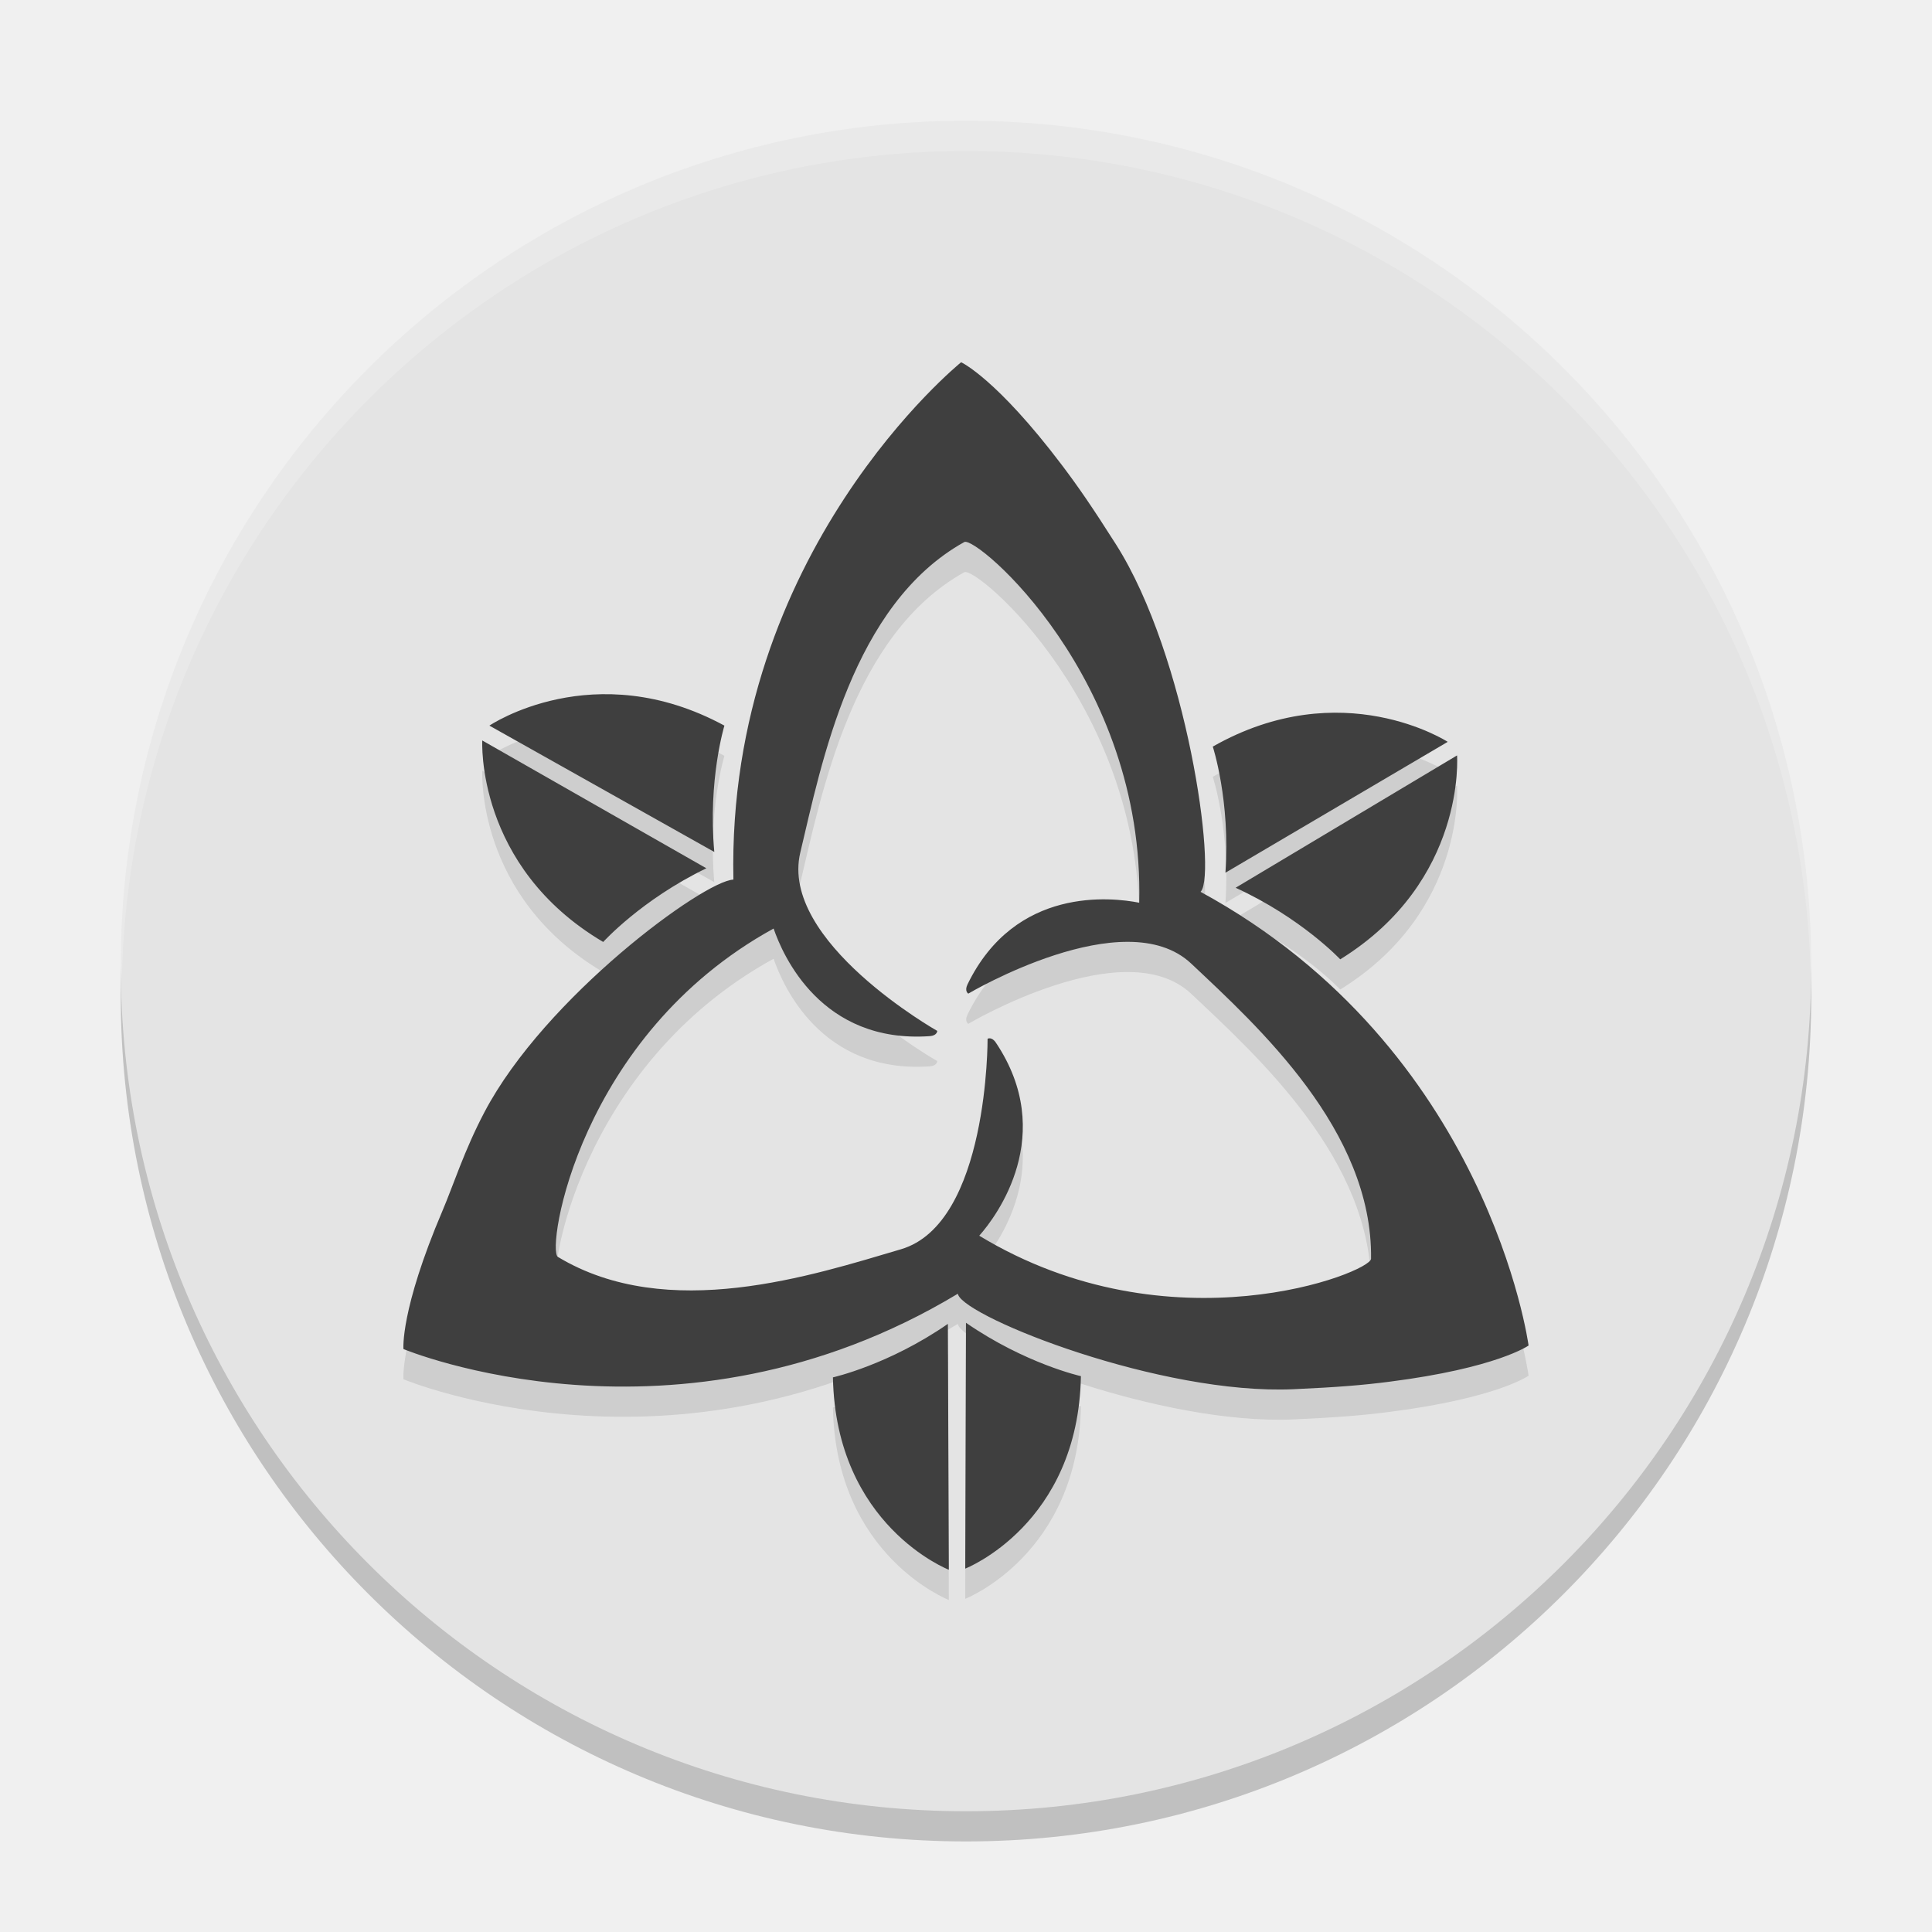
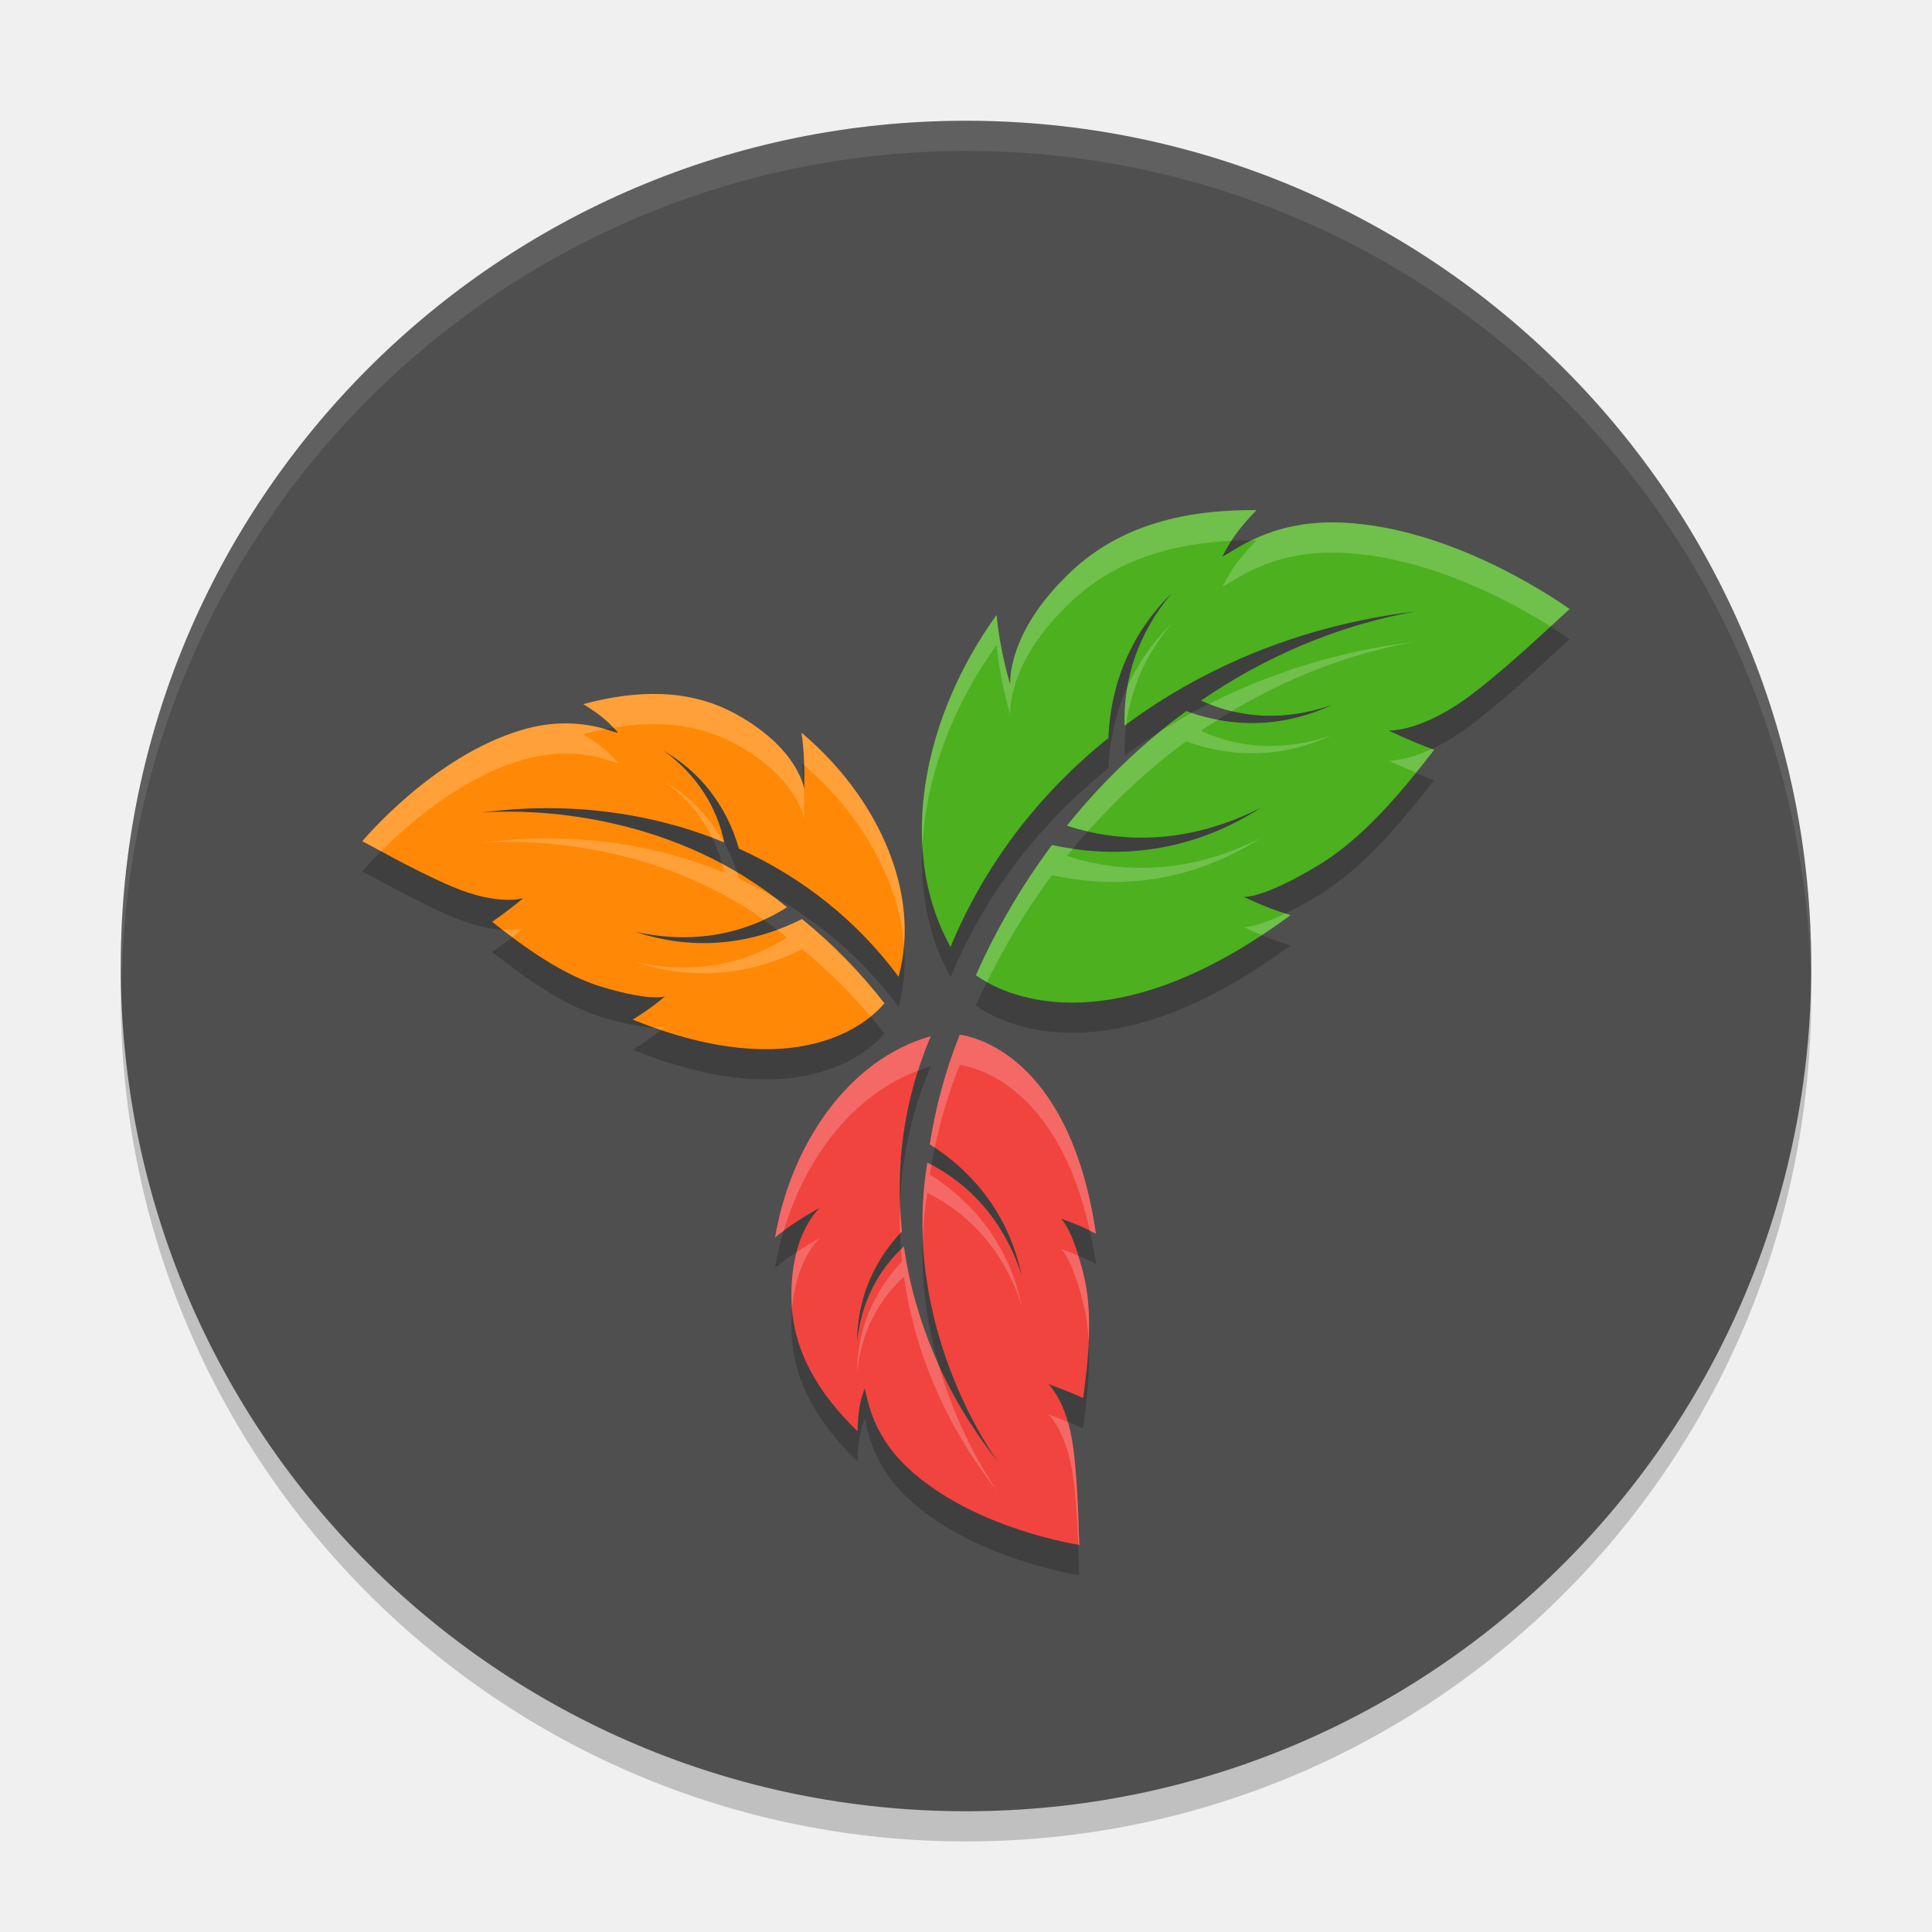
<svg xmlns="http://www.w3.org/2000/svg" width="64" height="64" version="1.1">
  <circle style="opacity:0.2" cx="32" cy="33" r="28" />
-   <circle style="fill:#e4e4e4" cx="32" cy="32" r="28" />
-   <path style="opacity:0.1" d="m 39.769,30.543 c 0.004,-0.005 0.012,-0.012 0.015,-0.016 C 40.306,29.884 39.326,22.743 36.967,19.032 36.195,17.816 35.722,17.128 35.177,16.407 33.004,13.533 31.839,13 31.839,13 c 0,0 -7.776,6.271 -7.544,17.138 -0.976,0.036 -6.24,3.887 -8.247,7.703 -0.671,1.274 -1.032,2.427 -1.387,3.259 -1.412,3.314 -1.296,4.589 -1.296,4.589 0,0 9.051,3.777 18.364,-1.832 0.004,0.012 0.007,0.026 0.011,0.035 0.299,0.773 6.72,3.326 11.112,3.127 1.439,-0.065 2.272,-0.132 3.168,-0.247 3.573,-0.455 4.616,-1.2 4.616,-1.2 0,0 -1.313,-9.827 -10.868,-15.03 z M 32.438,41.935 C 33.027,41.276 35.023,38.579 32.991,35.541 32.851,35.331 32.715,35.41 32.715,35.41 c 0,0 0.035,6.119 -2.871,6.974 -2.906,0.855 -7.724,2.448 -11.363,0.253 -0.388,-0.234 0.683,-7.331 7.146,-10.878 0.304,0.889 1.578,3.813 5.169,3.565 0.252,-0.017 0.252,-0.174 0.252,-0.174 0,0 -5.241,-2.964 -4.537,-5.91 0.704,-2.947 1.718,-8.219 5.432,-10.284 0.397,-0.221 5.978,4.524 5.795,11.948 -0.893,-0.177 -4.104,-0.558 -5.688,2.706 -0.11,0.228 0.026,0.305 0.026,0.305 0,0 5.179,-3.071 7.384,-0.995 2.206,2.077 6.015,5.53 5.958,9.778 -0.006,0.454 -6.633,3.083 -12.98,-0.764 z M 23.997,25.037 c 0,0 -0.551,1.803 -0.335,4.185 l -7.45,-4.185 c 5.56e-4,0 3.46,-2.344 7.785,0 z m -8.021,0.492 7.423,4.234 c -2.154,1.041 -3.417,2.441 -3.417,2.441 -4.236,-2.503 -4.006,-6.675 -4.006,-6.675 z m 28.421,7.25 c 0,0 -1.291,-1.375 -3.465,-2.371 l 7.335,-4.384 c -5.57e-4,0 0.314,4.168 -3.87,6.755 z m 3.56,-7.204 -7.363,4.335 c 0.167,-2.387 -0.419,-4.178 -0.419,-4.178 4.276,-2.431 7.783,-0.157 7.783,-0.157 z M 27.592,46.627 c 0,0 1.841,-0.41 3.808,-1.772 L 31.431,53 c 0,5.56e-4 -3.745,-1.454 -3.839,-6.373 z m 4.383,6.337 0.024,-8.146 c 1.969,1.36 3.808,1.769 3.808,1.769 -0.089,4.92 -3.833,6.376 -3.833,6.376 z" />
-   <path style="fill:#3f3f3f" d="m 39.769,29.543 c 0.004,-0.005 0.012,-0.012 0.015,-0.016 C 40.306,28.884 39.326,21.743 36.967,18.032 36.195,16.816 35.722,16.128 35.177,15.407 33.004,12.533 31.839,12 31.839,12 c 0,0 -7.776,6.271 -7.544,17.138 -0.976,0.036 -6.24,3.887 -8.247,7.703 -0.671,1.274 -1.032,2.427 -1.387,3.259 -1.412,3.314 -1.296,4.589 -1.296,4.589 0,0 9.051,3.777 18.364,-1.832 0.004,0.012 0.007,0.026 0.011,0.035 0.299,0.773 6.72,3.326 11.112,3.127 1.439,-0.065 2.272,-0.132 3.168,-0.247 3.573,-0.455 4.616,-1.2 4.616,-1.2 0,0 -1.313,-9.827 -10.868,-15.03 z M 32.438,40.935 C 33.027,40.276 35.023,37.579 32.991,34.541 32.851,34.331 32.715,34.41 32.715,34.41 c 0,0 0.035,6.119 -2.871,6.974 -2.906,0.855 -7.724,2.448 -11.363,0.253 -0.388,-0.234 0.683,-7.331 7.146,-10.878 0.304,0.889 1.578,3.813 5.169,3.565 0.252,-0.017 0.252,-0.174 0.252,-0.174 0,0 -5.241,-2.964 -4.537,-5.91 0.704,-2.947 1.718,-8.219 5.432,-10.284 0.397,-0.221 5.978,4.524 5.795,11.948 -0.893,-0.177 -4.104,-0.558 -5.688,2.706 -0.11,0.228 0.026,0.305 0.026,0.305 0,0 5.179,-3.071 7.384,-0.995 2.206,2.077 6.015,5.53 5.958,9.778 -0.006,0.454 -6.633,3.083 -12.98,-0.764 z M 23.997,24.037 c 0,0 -0.551,1.803 -0.335,4.185 l -7.45,-4.185 c 5.56e-4,0 3.46,-2.344 7.785,0 z m -8.021,0.492 7.423,4.234 c -2.154,1.041 -3.417,2.441 -3.417,2.441 -4.236,-2.503 -4.006,-6.675 -4.006,-6.675 z m 28.421,7.25 c 0,0 -1.291,-1.375 -3.465,-2.371 l 7.335,-4.384 c -5.57e-4,0 0.314,4.168 -3.87,6.755 z m 3.56,-7.204 -7.363,4.335 c 0.167,-2.387 -0.419,-4.178 -0.419,-4.178 4.276,-2.431 7.783,-0.157 7.783,-0.157 z M 27.592,45.627 c 0,0 1.841,-0.41 3.808,-1.772 L 31.431,52 c 0,5.56e-4 -3.745,-1.454 -3.839,-6.373 z m 4.383,6.337 0.024,-8.146 c 1.969,1.36 3.808,1.769 3.808,1.769 -0.089,4.92 -3.833,6.376 -3.833,6.376 z" />
-   <path style="fill:#ffffff;opacity:0.2" d="M 32 4 A 28 28 0 0 0 4 32 A 28 28 0 0 0 4.035 32.5 A 28 28 0 0 1 32 5 A 28 28 0 0 1 59.982 32.252 A 28 28 0 0 0 60 32 A 28 28 0 0 0 32 4 z" />
+   <circle style="fill:#4f4f4f" cx="32" cy="32" r="28" />
+   <path style="opacity:0.2" d="m 41.621,17.899 c -2.322,-0.024 -4.474,0.479 -6.117,2.016 -2.203,2.061 -2.035,3.77 -2.039,3.762 4.32e-4,8.66e-4 -0.345,-1.113 -0.449,-2.305 -2.398,3.319 -3.345,7.715 -1.527,10.996 1.129,-2.722 2.921,-5.068 5.23,-6.918 0.076,-1.941 0.855,-3.582 2.09,-4.793 -1.114,1.333 -1.604,2.852 -1.555,4.383 2.686,-2.004 5.977,-3.339 9.594,-3.777 -2.618,0.481 -4.989,1.526 -7.062,2.949 1.298,0.593 2.778,0.683 4.336,0.141 -1.493,0.7 -3.151,0.817 -4.828,0.207 -1.489,1.09 -2.811,2.377 -3.949,3.793 2.02,0.66 4.227,0.523 6.426,-0.598 -2.019,1.304 -4.388,1.794 -6.922,1.238 -1.01,1.356 -1.858,2.812 -2.52,4.312 0.815,0.601 4.354,2.486 10.422,-1.988 -0.857,-0.253 -1.55,-0.613 -1.551,-0.613 0.019,0.009 0.622,0.066 2.395,-0.996 1.567,-0.916 2.915,-2.575 3.91,-3.867 C 46.658,25.528 46,25.2 46,25.199 c -4.34e-4,-4.34e-4 1.092,0.073 2.789,-1.227 1.514,-1.159 3.206,-2.837 3.211,-2.789 0.011,0.01 -3.727,-2.754 -7.652,-2.875 -2.345,-0.073 -3.562,1.023 -3.855,1.125 0.267,-0.506 0.446,-0.824 1.129,-1.535 z m -20.004,6.09 c -0.749,0.004 -1.518,0.128 -2.293,0.336 0.654,0.407 0.85,0.616 1.148,0.949 -0.244,-0.02 -1.376,-0.619 -3.156,-0.102 -2.978,0.866 -5.323,3.709 -5.316,3.699 -0.005,-0.037 1.599,0.911 2.973,1.496 1.54,0.656 2.363,0.382 2.363,0.383 0,6.88e-4 -0.442,0.381 -1.031,0.785 1.002,0.789 2.338,1.79 3.707,2.18 1.553,0.46 2.007,0.299 2.02,0.289 -1.72e-4,5.14e-4 -0.462,0.408 -1.07,0.77 5.473,2.215 7.825,0.08 8.336,-0.539 -0.785,-1.014 -1.702,-1.955 -2.727,-2.789 -1.834,0.923 -3.737,1.018 -5.523,0.422 1.89,0.421 3.602,0.089 5.023,-0.812 -3.595,-2.983 -8.026,-3.286 -10.117,-3.137 2.847,-0.379 5.612,-0.01 8.039,0.988 -0.247,-1.177 -0.904,-2.238 -2.004,-3.035 1.169,0.68 2.073,1.777 2.492,3.242 2.11,0.955 3.916,2.389 5.285,4.242 0.779,-2.859 -0.763,-6.024 -3.215,-8.082 0.142,0.929 0.086,1.849 0.086,1.848 -0.002,0.007 -0.189,-1.328 -2.258,-2.465 -0.868,-0.477 -1.799,-0.673 -2.762,-0.668 z m 10.176,11.285 c -0.46,1.151 -0.798,2.378 -0.992,3.637 1.662,1.051 2.668,2.569 3.043,4.336 -0.571,-1.765 -1.682,-3.012 -3.125,-3.734 -0.73,4.443 1.177,8.239 2.32,9.887 -1.702,-2.155 -2.741,-4.615 -3.094,-7.109 -0.859,0.789 -1.42,1.859 -1.547,3.16 -0.004,-1.301 0.466,-2.586 1.48,-3.66 -0.234,-2.212 0.079,-4.412 0.953,-6.461 -2.759,0.781 -4.639,3.623 -5.156,6.664 0.704,-0.579 1.497,-0.988 1.496,-0.988 0.007,-0.002 -1.015,0.818 -0.953,3.086 0.046,1.691 0.928,3.103 2.188,4.324 0.02,-0.741 0.099,-1.007 0.23,-1.418 0.102,0.21 0.159,1.441 1.457,2.648 2.172,2.021 5.679,2.536 5.668,2.535 -0.029,0.023 -0.025,-1.77 -0.207,-3.191 -0.205,-1.593 -0.832,-2.137 -0.832,-2.137 3.82e-4,-3.8e-4 0.533,0.177 1.156,0.461 0.168,-1.217 0.347,-2.816 0.004,-4.137 -0.374,-1.507 -0.727,-1.799 -0.742,-1.805 5.76e-4,-1.9e-4 0.567,0.18 1.164,0.5 -0.824,-5.606 -3.748,-6.484 -4.512,-6.598 z" />
+   <path style="fill:#4cb01f" d="m 44.347,17.308 c -2.345,-0.073 -3.56,1.025 -3.854,1.127 0.267,-0.506 0.446,-0.824 1.128,-1.535 -2.322,-0.024 -4.475,0.478 -6.118,2.015 -2.203,2.061 -2.032,3.769 -2.037,3.761 4.32e-4,8.66e-4 -0.348,-1.114 -0.452,-2.306 -2.398,3.319 -3.345,7.717 -1.527,10.998 1.129,-2.722 2.92,-5.069 5.23,-6.919 0.076,-1.941 0.857,-3.582 2.092,-4.793 -1.114,1.333 -1.606,2.852 -1.556,4.383 2.686,-2.004 5.978,-3.34 9.595,-3.778 -2.618,0.481 -4.991,1.525 -7.064,2.948 1.298,0.593 2.78,0.686 4.338,0.143 -1.493,0.7 -3.151,0.814 -4.828,0.205 -1.489,1.09 -2.812,2.378 -3.95,3.794 2.02,0.66 4.23,0.524 6.429,-0.597 -2.019,1.304 -4.39,1.793 -6.924,1.238 -1.01,1.356 -1.857,2.812 -2.519,4.312 0.815,0.601 4.353,2.487 10.421,-1.988 -0.857,-0.253 -1.551,-0.611 -1.551,-0.612 0.019,0.009 0.625,0.064 2.398,-0.997 1.567,-0.916 2.915,-2.576 3.91,-3.868 -0.846,-0.312 -1.506,-0.639 -1.506,-0.64 -4.34e-4,-4.34e-4 1.094,0.074 2.791,-1.226 1.514,-1.159 3.204,-2.839 3.209,-2.792 0.011,0.01 -3.728,-2.753 -7.653,-2.874" />
+   <path style="fill:#ff8806" d="m 17.317,24.173 c 1.78,-0.517 2.913,0.08 3.157,0.1 -0.298,-0.333 -0.494,-0.54 -1.149,-0.948 1.771,-0.476 3.511,-0.518 5.053,0.33 2.069,1.137 2.256,2.473 2.257,2.465 -3.5e-4,8.68e-4 0.058,-0.917 -0.084,-1.847 2.451,2.058 3.994,5.224 3.215,8.083 -1.37,-1.853 -3.177,-3.288 -5.287,-4.244 -0.42,-1.465 -1.322,-2.561 -2.492,-3.241 1.1,0.797 1.759,1.858 2.006,3.035 -2.427,-0.998 -5.193,-1.368 -8.04,-0.989 2.092,-0.149 6.522,0.154 10.117,3.137 -1.421,0.902 -3.136,1.233 -5.026,0.812 1.786,0.596 3.69,0.502 5.524,-0.421 1.025,0.834 1.943,1.777 2.729,2.791 -0.511,0.619 -2.865,2.753 -8.338,0.538 0.608,-0.362 1.072,-0.772 1.072,-0.772 -0.013,0.01 -0.466,0.172 -2.019,-0.288 -1.369,-0.39 -2.708,-1.389 -3.71,-2.178 0.589,-0.404 1.032,-0.784 1.032,-0.784 1.7e-4,-3.52e-4 -0.823,0.272 -2.362,-0.384 -1.373,-0.585 -2.979,-1.533 -2.974,-1.496 -0.006,0.01 2.338,-2.833 5.317,-3.699" />
+   <path style="fill:#f1443e" d="m 30.092,48.643 c -1.298,-1.208 -1.353,-2.437 -1.456,-2.648 -0.132,0.411 -0.209,0.675 -0.229,1.417 -1.26,-1.221 -2.142,-2.632 -2.188,-4.324 -0.062,-2.268 0.958,-3.086 0.951,-3.084 8.7e-4,0 -0.792,0.408 -1.496,0.987 0.517,-3.041 2.399,-5.885 5.158,-6.666 -0.874,2.049 -1.188,4.25 -0.954,6.462 -1.014,1.074 -1.487,2.362 -1.482,3.663 0.127,-1.302 0.689,-2.371 1.547,-3.16 0.352,2.494 1.393,4.954 3.096,7.109 -1.143,-1.647 -3.051,-5.444 -2.321,-9.887 1.443,0.722 2.554,1.968 3.125,3.733 -0.375,-1.767 -1.381,-3.287 -3.043,-4.338 0.195,-1.258 0.532,-2.483 0.992,-3.634 0.764,0.113 3.687,0.989 4.512,6.595 -0.597,-0.32 -1.165,-0.499 -1.165,-0.498 0.015,0.006 0.371,0.298 0.745,1.805 0.343,1.32 0.164,2.92 -0.004,4.137 -0.624,-0.284 -1.155,-0.46 -1.156,-0.46 -4.32e-4,0 0.627,0.542 0.832,2.135 0.183,1.421 0.176,3.214 0.205,3.191 0.011,3.66e-4 -3.497,-0.516 -5.669,-2.536" />
+   <path style="opacity:0.1;fill:#ffffff" d="M 32 4 A 28 28 0 0 0 4 32 A 28 28 0 0 0 4.033 32.482 A 28 28 0 0 1 32 5 A 28 28 0 0 1 59.982 32.242 A 28 28 0 0 0 60 32 A 28 28 0 0 0 32 4 z" />
+   <path style="fill:#ffffff;opacity:0.2" d="M 41.621 16.9 C 39.299 16.876 37.145 17.377 35.502 18.914 C 33.298 20.975 33.471 22.684 33.467 22.676 C 33.467 22.677 33.118 21.561 33.014 20.369 C 31.361 22.656 30.399 25.456 30.555 28.049 C 30.661 25.75 31.572 23.365 33.014 21.369 C 33.118 22.561 33.467 23.677 33.467 23.676 C 33.471 23.684 33.298 21.975 35.502 19.914 C 36.947 18.562 38.789 18.012 40.791 17.916 C 40.969 17.636 41.193 17.346 41.621 16.9 z M 44.346 17.309 C 43.038 17.268 42.094 17.592 41.453 17.904 C 41.51 17.904 41.564 17.9 41.621 17.9 C 40.938 18.611 40.759 18.93 40.492 19.436 C 40.786 19.334 42 18.236 44.346 18.309 C 47.292 18.4 50.133 19.976 51.363 20.754 C 51.724 20.42 51.998 20.164 52 20.182 C 52.011 20.192 48.271 17.43 44.346 17.309 z M 38.809 20.656 C 38.203 21.251 37.707 21.95 37.35 22.736 C 37.274 23.167 37.238 23.602 37.252 24.039 C 37.27 24.025 37.29 24.014 37.309 24 C 37.464 22.828 37.948 21.686 38.809 20.656 z M 46.848 21.262 C 44.403 21.558 42.112 22.273 40.051 23.318 C 40.297 23.416 40.547 23.499 40.805 23.561 C 42.625 22.471 44.649 21.666 46.848 21.262 z M 21.617 22.988 C 20.868 22.992 20.099 23.116 19.324 23.324 C 19.863 23.66 20.092 23.863 20.322 24.109 C 20.759 24.036 21.191 23.99 21.617 23.988 C 22.58 23.983 23.509 24.177 24.377 24.654 C 26.446 25.791 26.633 27.128 26.635 27.121 C 26.635 27.122 26.658 26.675 26.629 26.1 C 26.617 26.044 26.396 24.764 24.377 23.654 C 23.509 23.177 22.58 22.983 21.617 22.988 z M 39.475 23.615 C 39.123 23.809 38.78 24.013 38.443 24.227 C 37.298 25.163 36.257 26.213 35.342 27.352 C 35.571 27.427 35.803 27.487 36.037 27.541 C 37.011 26.445 38.095 25.436 39.293 24.559 C 40.97 25.168 42.628 25.053 44.121 24.354 C 42.563 24.896 41.081 24.804 39.783 24.211 C 39.969 24.084 40.159 23.963 40.35 23.842 C 40.059 23.788 39.767 23.713 39.475 23.615 z M 18.525 23.967 C 18.165 23.983 17.761 24.043 17.316 24.172 C 14.338 25.038 11.994 27.881 12 27.871 C 11.998 27.859 12.355 28.055 12.627 28.203 C 13.509 27.312 15.249 25.773 17.316 25.172 C 19.096 24.655 20.229 25.252 20.473 25.271 C 20.174 24.939 19.979 24.731 19.324 24.324 C 19.569 24.258 19.813 24.204 20.057 24.156 C 19.717 24.057 19.202 23.936 18.525 23.967 z M 26.551 24.273 C 26.61 24.661 26.63 25.033 26.639 25.352 C 28.47 26.923 29.773 29.114 29.945 31.32 C 30.16 28.756 28.709 26.085 26.551 24.273 z M 47.43 24.809 C 46.537 25.224 46 25.199 46 25.199 C 46 25.2 46.399 25.382 46.906 25.594 C 47.114 25.337 47.322 25.079 47.506 24.84 C 47.476 24.829 47.459 24.82 47.43 24.809 z M 21.988 25.871 C 22.716 26.398 23.248 27.042 23.598 27.758 C 23.722 27.805 23.85 27.848 23.973 27.898 C 23.49 27.031 22.806 26.347 21.988 25.871 z M 41.771 27.754 C 39.573 28.875 37.362 29.012 35.342 28.352 C 35.408 28.27 35.48 28.192 35.547 28.111 C 35.315 28.078 35.083 28.044 34.848 27.992 C 33.837 29.348 32.99 30.804 32.328 32.305 C 32.414 32.368 32.548 32.452 32.695 32.535 C 33.295 31.308 34.012 30.114 34.848 28.992 C 37.382 29.547 39.753 29.058 41.771 27.754 z M 18.07 27.771 C 17.373 27.775 16.667 27.823 15.955 27.918 C 17.899 27.779 21.862 28.034 25.299 30.467 C 25.564 30.345 25.823 30.212 26.07 30.055 C 25.914 29.925 25.753 29.806 25.594 29.686 C 25.232 29.481 24.863 29.286 24.48 29.113 C 24.459 29.037 24.431 28.965 24.406 28.891 C 24.245 28.795 24.083 28.7 23.92 28.613 C 23.947 28.71 23.973 28.807 23.994 28.906 C 22.174 28.158 20.163 27.762 18.07 27.771 z M 42.58 30.26 C 41.589 30.74 41.212 30.712 41.197 30.705 C 41.197 30.705 41.441 30.826 41.799 30.975 C 42.11 30.77 42.424 30.557 42.75 30.316 C 42.69 30.299 42.639 30.278 42.58 30.26 z M 26.568 30.445 C 26.293 30.584 26.016 30.697 25.738 30.799 C 25.849 30.884 25.961 30.964 26.07 31.055 C 24.649 31.956 22.935 32.288 21.045 31.867 C 22.831 32.463 24.734 32.368 26.568 31.445 C 27.399 32.122 28.157 32.873 28.834 33.672 C 29.042 33.503 29.21 33.344 29.299 33.236 C 28.513 32.223 27.593 31.28 26.568 30.445 z M 17.336 30.752 C 17.336 30.752 17.096 30.824 16.646 30.797 C 16.753 30.879 16.856 30.961 16.969 31.045 C 17.187 30.875 17.336 30.752 17.336 30.752 z M 22.033 34.002 C 22.027 34.007 21.911 34.038 21.666 34.033 C 21.74 34.059 21.818 34.093 21.891 34.117 C 21.936 34.079 22.033 34.002 22.033 34.002 z M 31.793 34.275 C 31.333 35.426 30.995 36.65 30.801 37.908 C 30.858 37.944 30.908 37.984 30.963 38.021 C 31.162 37.075 31.441 36.154 31.793 35.275 C 32.504 35.381 35.082 36.15 36.102 40.77 C 36.17 40.803 36.235 40.832 36.305 40.869 C 35.481 35.263 32.557 34.389 31.793 34.275 z M 30.834 34.326 C 28.075 35.107 26.193 37.951 25.676 40.992 C 25.77 40.914 25.865 40.848 25.961 40.777 C 26.674 38.373 28.247 36.268 30.418 35.465 C 30.54 35.081 30.674 34.7 30.834 34.326 z M 30.719 38.514 C 30.577 39.378 30.538 40.217 30.57 41.021 C 30.59 40.529 30.635 40.026 30.719 39.514 C 32.162 40.236 33.273 41.481 33.844 43.246 C 33.469 41.48 32.462 39.959 30.801 38.908 C 30.817 38.802 30.841 38.697 30.859 38.592 C 30.812 38.567 30.767 38.538 30.719 38.514 z M 29.816 39.943 C 29.806 40.249 29.803 40.556 29.814 40.863 C 29.837 40.839 29.856 40.813 29.879 40.789 C 29.849 40.507 29.828 40.225 29.816 39.943 z M 27.17 41.006 C 27.17 41.006 26.823 41.191 26.393 41.473 C 26.279 41.903 26.201 42.427 26.219 43.088 C 26.221 43.172 26.236 43.252 26.242 43.334 C 26.39 41.638 27.176 41.004 27.17 41.006 z M 29.943 41.291 C 29.91 41.322 29.88 41.355 29.848 41.387 C 29.858 41.521 29.865 41.655 29.879 41.789 C 28.865 42.863 28.392 44.151 28.396 45.451 C 28.523 44.15 29.085 43.08 29.943 42.291 C 30.296 44.785 31.337 47.246 33.039 49.4 C 32.433 48.527 31.615 47.045 31.086 45.188 C 30.516 43.925 30.13 42.613 29.943 41.291 z M 35.141 41.371 C 35.156 41.377 35.511 41.669 35.885 43.176 C 35.989 43.576 36.041 44.003 36.064 44.436 C 36.098 43.669 36.068 42.884 35.885 42.176 C 35.825 41.935 35.768 41.772 35.711 41.59 C 35.385 41.452 35.141 41.371 35.141 41.371 z M 34.725 46.854 C 34.724 46.854 35.352 47.395 35.557 48.988 C 35.652 49.731 35.694 50.539 35.719 51.172 C 35.721 51.172 35.762 51.18 35.762 51.18 C 35.733 51.202 35.739 49.41 35.557 47.988 C 35.512 47.642 35.447 47.354 35.373 47.102 C 35.013 46.958 34.725 46.853 34.725 46.854 z" />
</svg>
